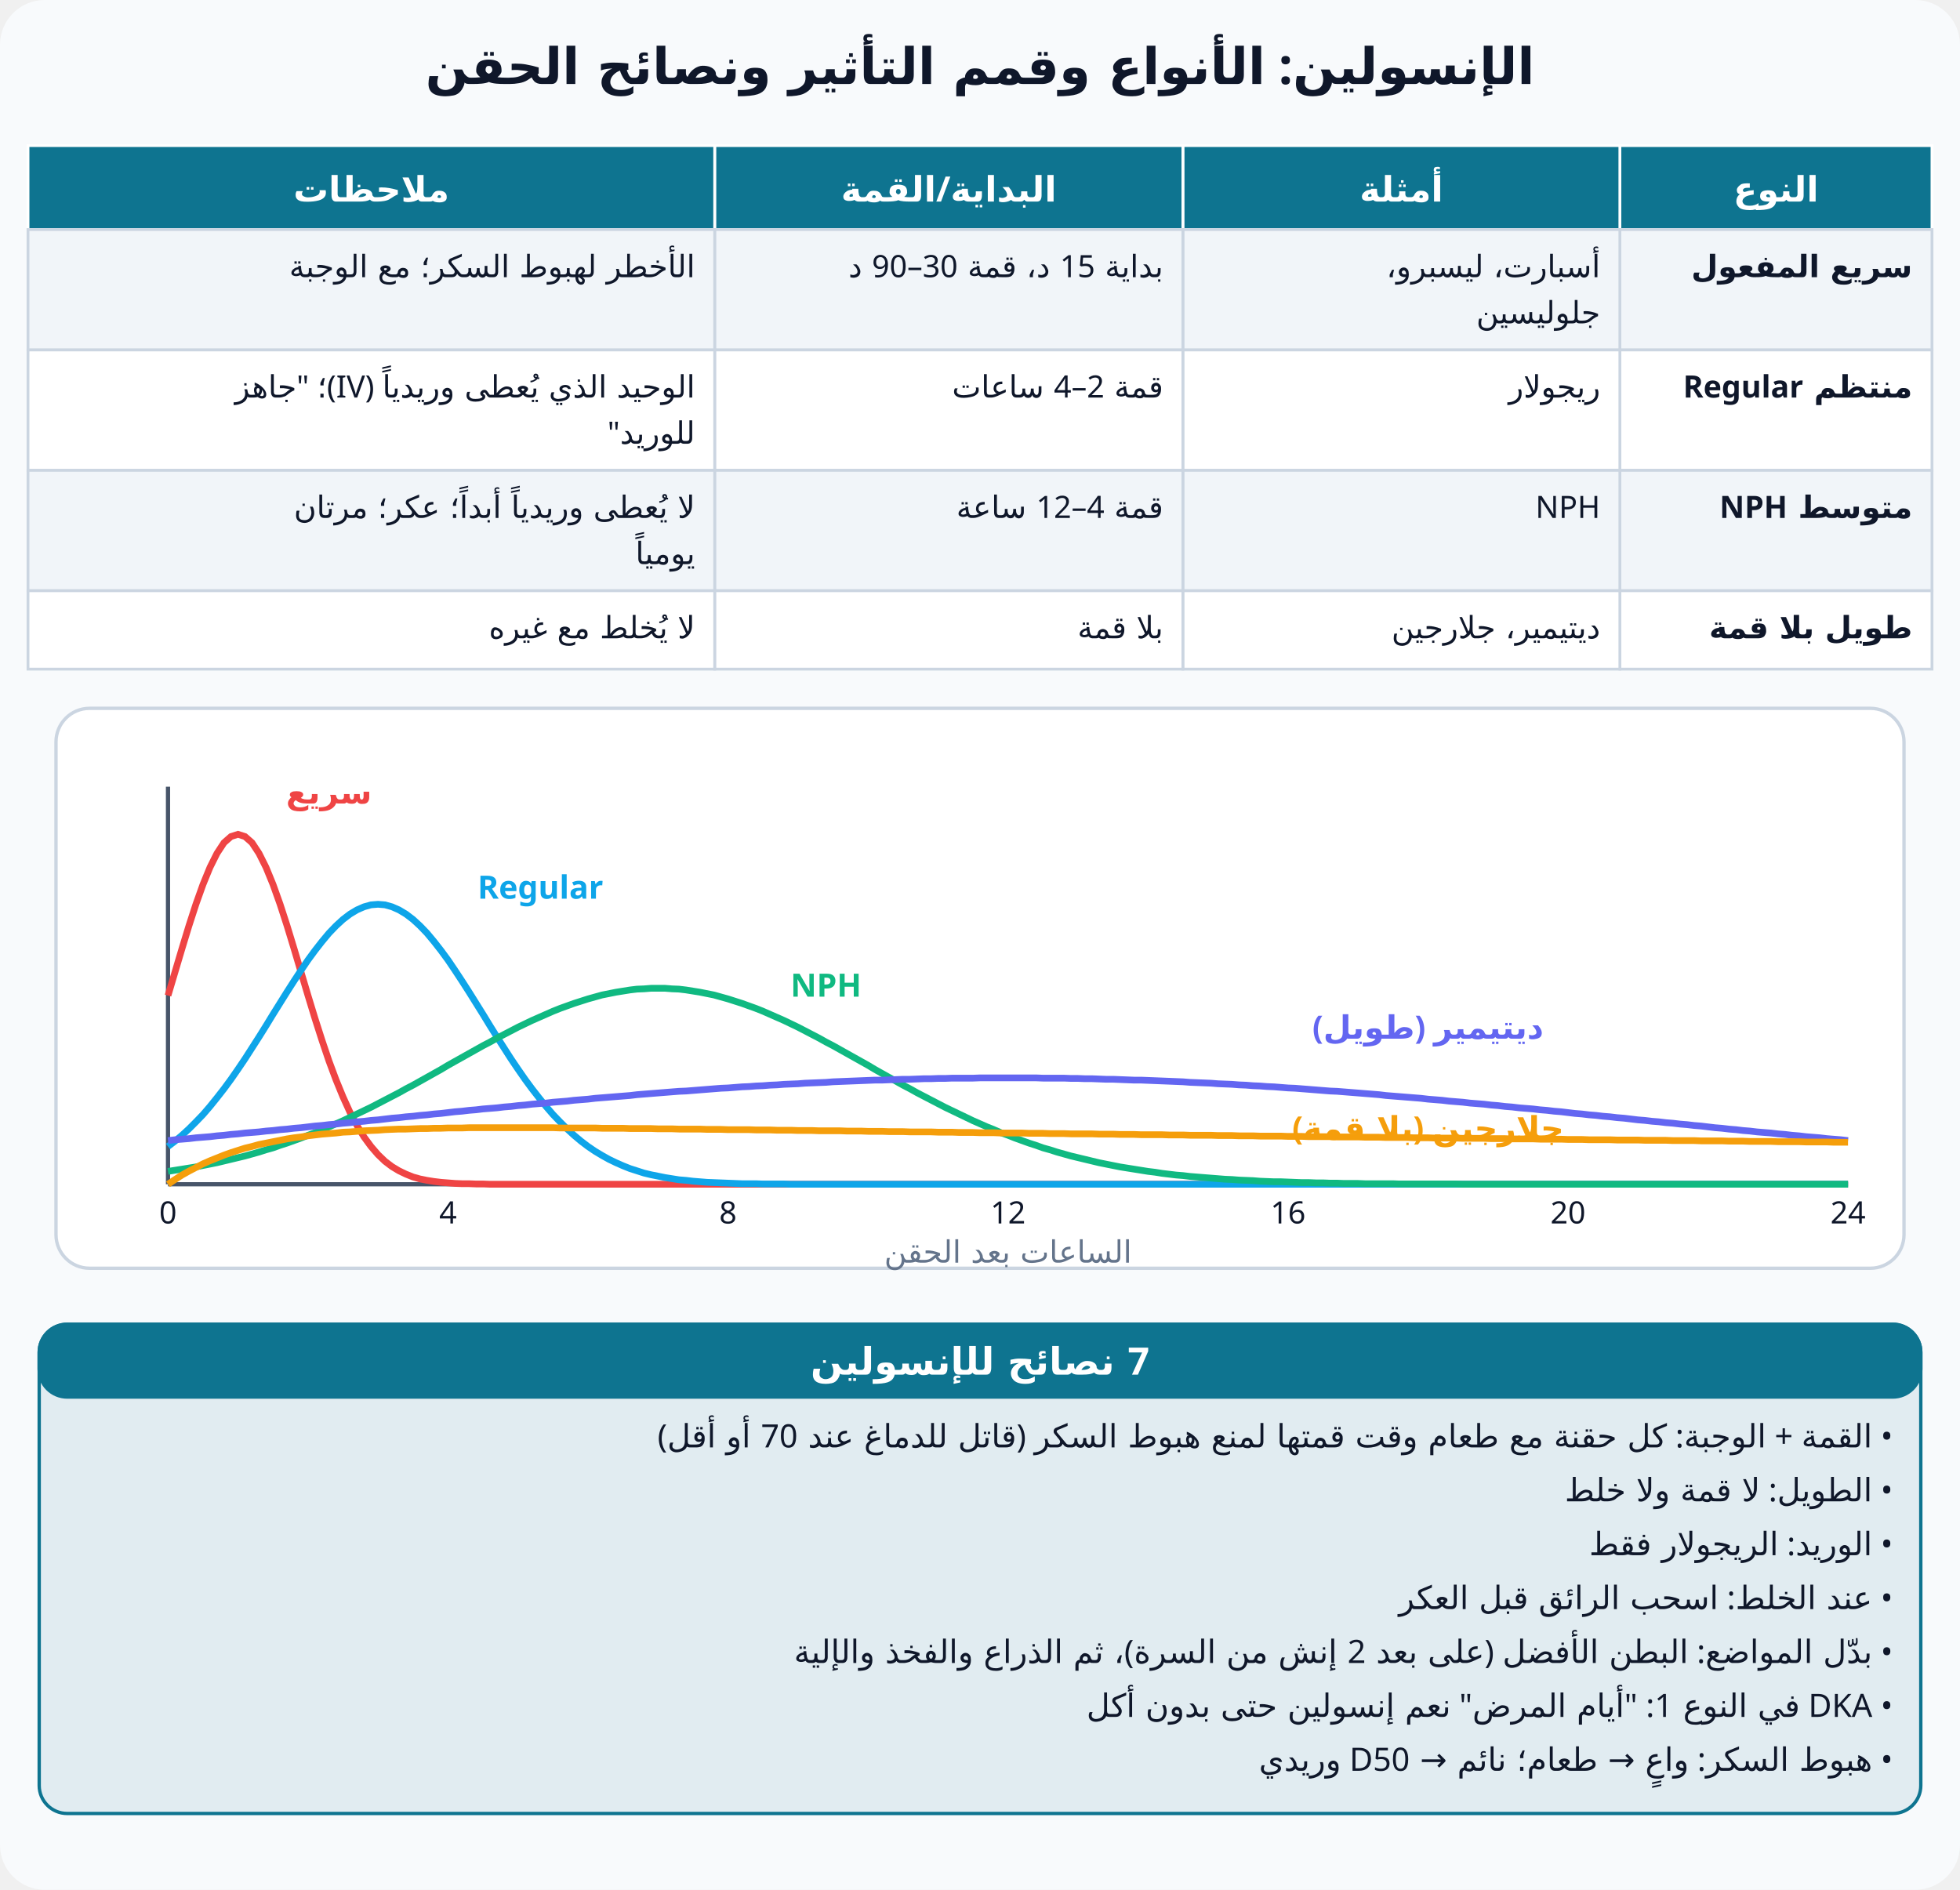
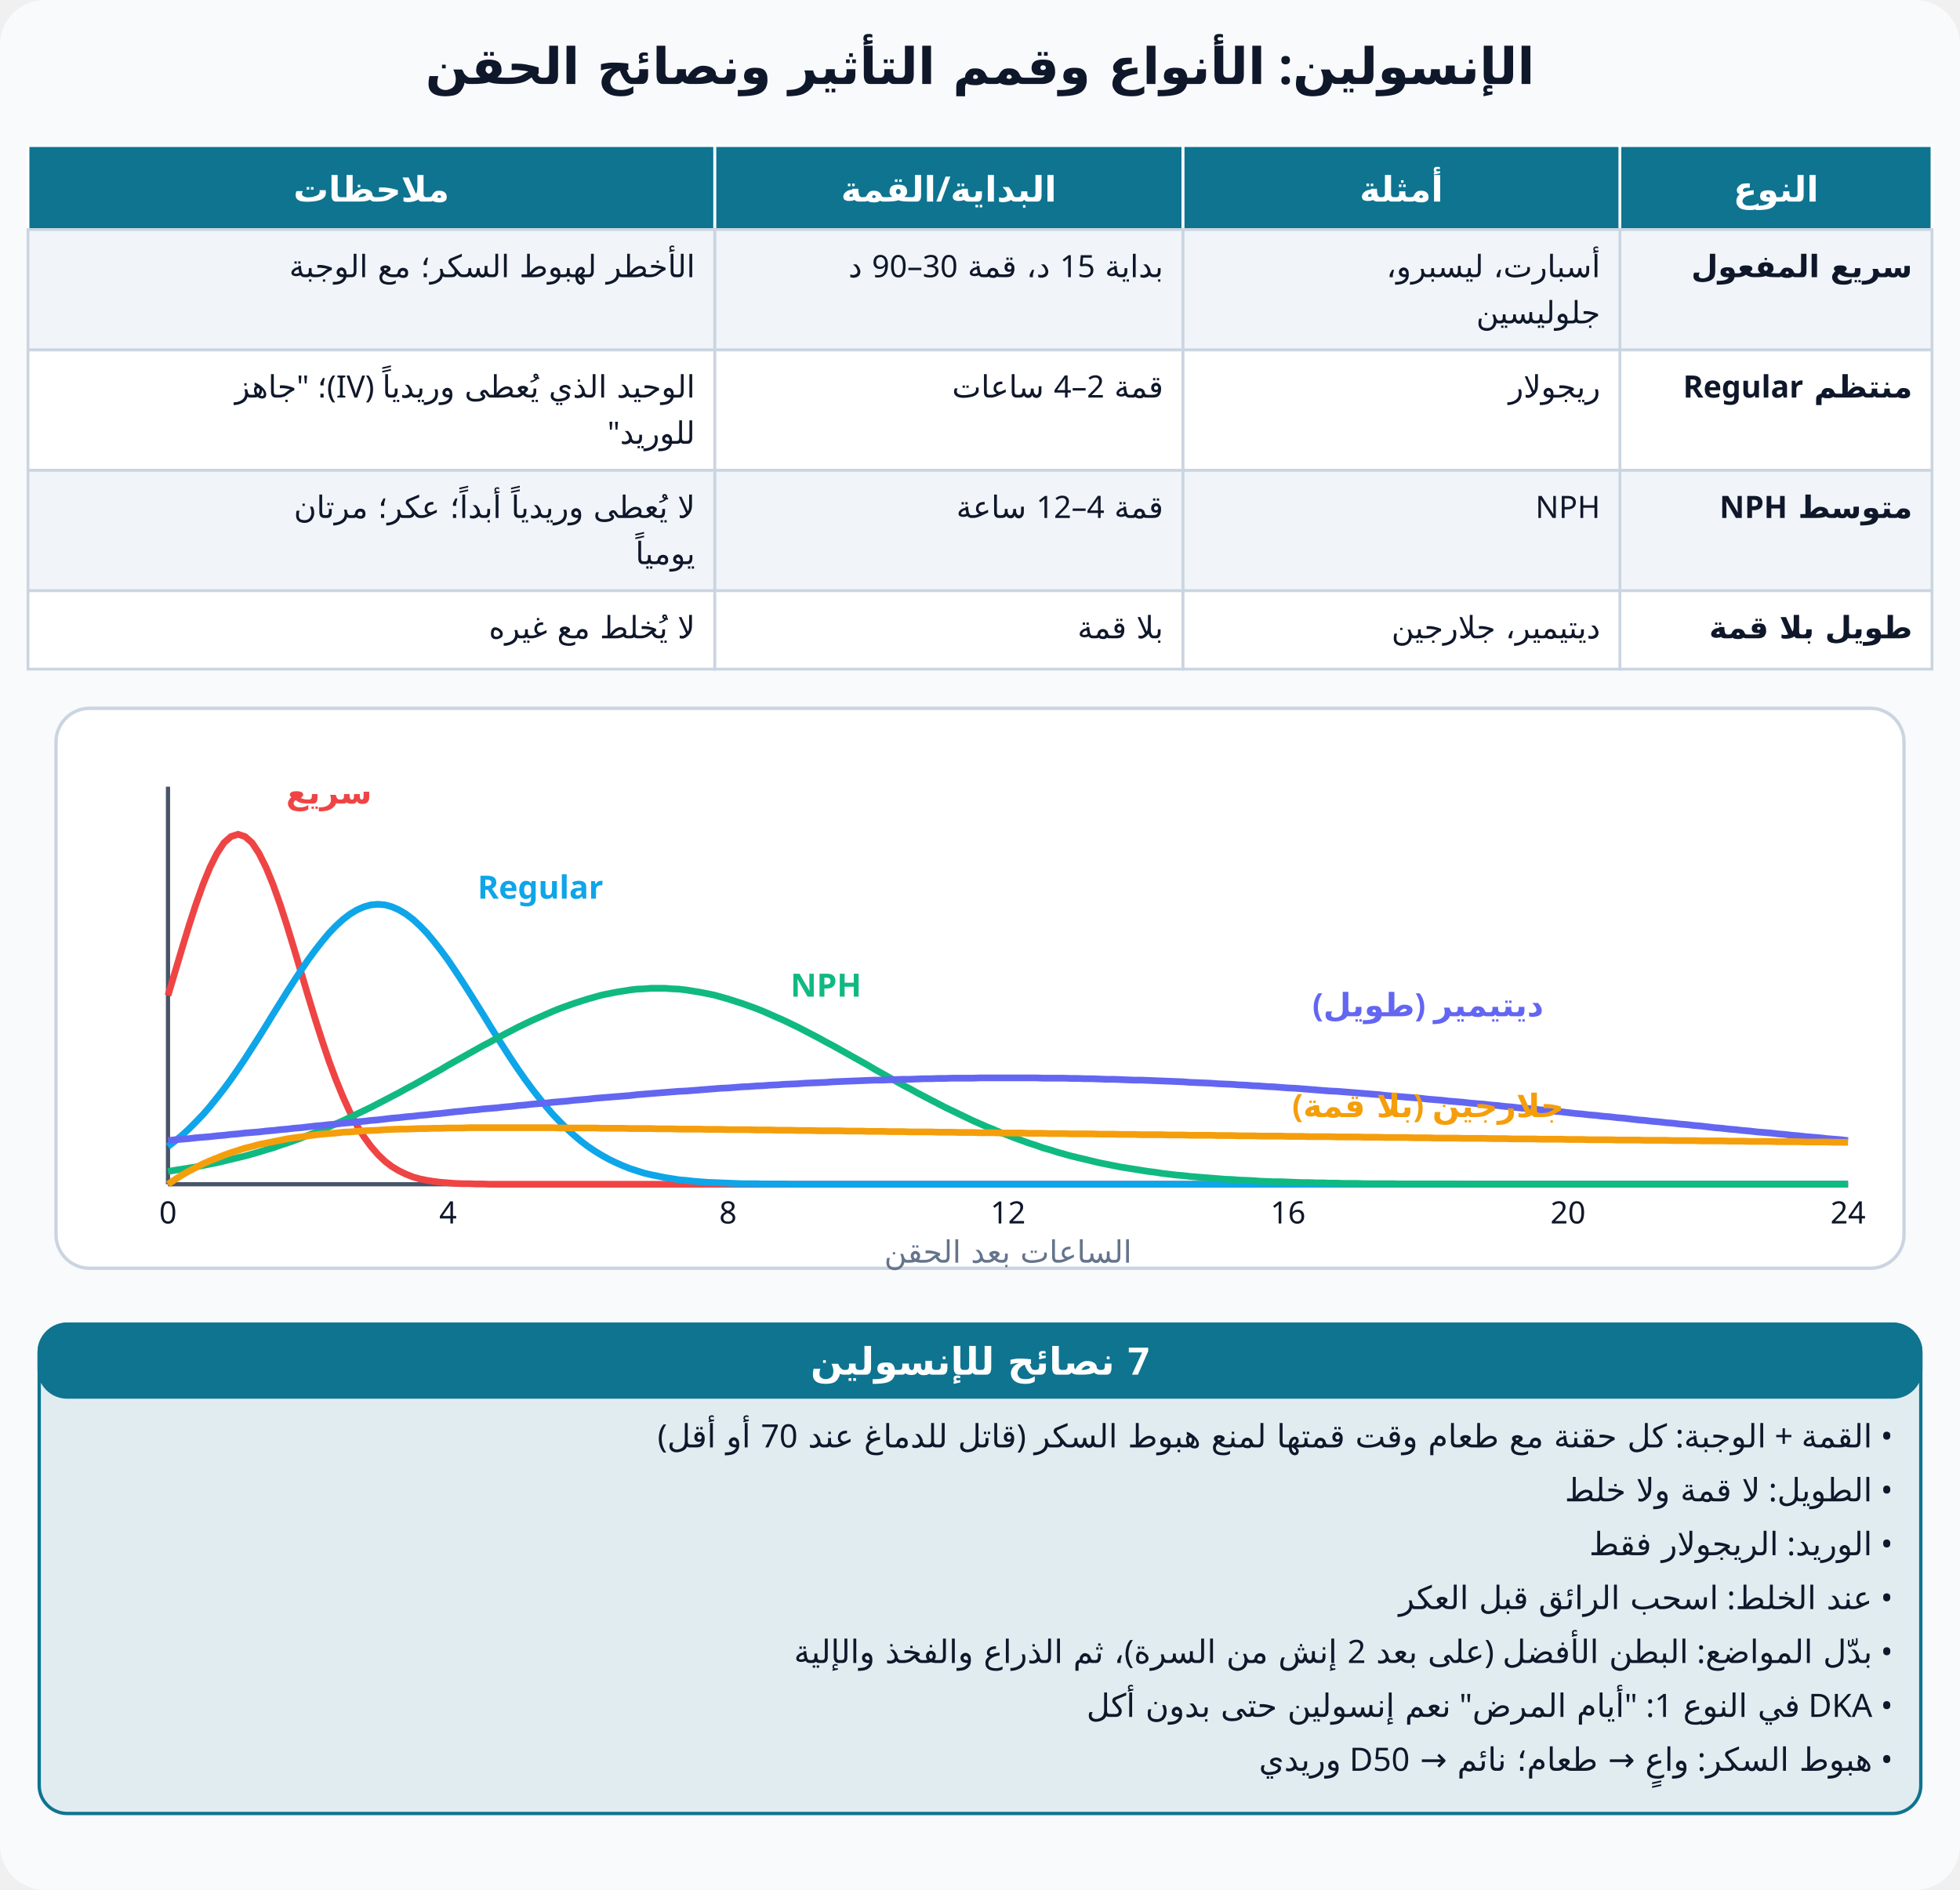
<svg xmlns="http://www.w3.org/2000/svg" viewBox="0 0 700 675" font-family="Cairo, Tahoma, sans-serif" direction="rtl">
  <rect width="700" height="675" rx="16" fill="#f8fafc" />
  <text x="350.0" y="30" text-anchor="middle" font-size="18" font-weight="800" fill="#0f172a">الإنسولين: الأنواع وقمم التأثير ونصائح الحقن</text>
  <rect x="578.525" y="52" width="111.475" height="30" rx="0" fill="#0e7490" fill-opacity="1" stroke="#fff" stroke-width="1" />
  <text x="634.262" y="72" text-anchor="middle" font-size="12.5" font-weight="800" fill="#fff">النوع</text>
  <rect x="422.459" y="52" width="156.066" height="30" rx="0" fill="#0e7490" fill-opacity="1" stroke="#fff" stroke-width="1" />
  <text x="500.492" y="72" text-anchor="middle" font-size="12.5" font-weight="800" fill="#fff">أمثلة</text>
  <rect x="255.246" y="52" width="167.213" height="30" rx="0" fill="#0e7490" fill-opacity="1" stroke="#fff" stroke-width="1" />
  <text x="338.852" y="72" text-anchor="middle" font-size="12.5" font-weight="800" fill="#fff">البداية/القمة</text>
  <rect x="10" y="52" width="245.246" height="30" rx="0" fill="#0e7490" fill-opacity="1" stroke="#fff" stroke-width="1" />
  <text x="132.623" y="72" text-anchor="middle" font-size="12.5" font-weight="800" fill="#fff">ملاحظات</text>
  <rect x="578.525" y="82" width="111.475" height="43.0" rx="0" fill="#f1f5f9" fill-opacity="1" stroke="#cbd5e1" stroke-width="1" />
  <text x="683.0" y="99" text-anchor="start" font-size="11" font-weight="800" fill="#0f172a">سريع المفعول</text>
  <rect x="422.459" y="82" width="156.066" height="43.0" rx="0" fill="#f1f5f9" fill-opacity="1" stroke="#cbd5e1" stroke-width="1" />
  <text x="571.525" y="99" text-anchor="start" font-size="11" font-weight="400" fill="#0f172a">أسبارت، ليسبرو،</text>
  <text x="571.525" y="115.5" text-anchor="start" font-size="11" font-weight="400" fill="#0f172a">جلوليسين</text>
  <rect x="255.246" y="82" width="167.213" height="43.0" rx="0" fill="#f1f5f9" fill-opacity="1" stroke="#cbd5e1" stroke-width="1" />
  <text x="415.459" y="99" text-anchor="start" font-size="11" font-weight="400" fill="#0f172a">بداية 15 د، قمة 30–90 د</text>
  <rect x="10" y="82" width="245.246" height="43.0" rx="0" fill="#f1f5f9" fill-opacity="1" stroke="#cbd5e1" stroke-width="1" />
  <text x="248.246" y="99" text-anchor="start" font-size="11" font-weight="400" fill="#0f172a">الأخطر لهبوط السكر؛ مع الوجبة</text>
  <rect x="578.525" y="125.0" width="111.475" height="43.0" rx="0" fill="#ffffff" fill-opacity="1" stroke="#cbd5e1" stroke-width="1" />
  <text x="683.0" y="142.0" text-anchor="start" font-size="11" font-weight="800" fill="#0f172a">منتظم Regular</text>
  <rect x="422.459" y="125.0" width="156.066" height="43.0" rx="0" fill="#ffffff" fill-opacity="1" stroke="#cbd5e1" stroke-width="1" />
  <text x="571.525" y="142.0" text-anchor="start" font-size="11" font-weight="400" fill="#0f172a">ريجولار</text>
  <rect x="255.246" y="125.0" width="167.213" height="43.0" rx="0" fill="#ffffff" fill-opacity="1" stroke="#cbd5e1" stroke-width="1" />
  <text x="415.459" y="142.0" text-anchor="start" font-size="11" font-weight="400" fill="#0f172a">قمة 2–4 ساعات</text>
  <rect x="10" y="125.0" width="245.246" height="43.0" rx="0" fill="#ffffff" fill-opacity="1" stroke="#cbd5e1" stroke-width="1" />
  <text x="248.246" y="142.0" text-anchor="start" font-size="11" font-weight="400" fill="#0f172a">الوحيد الذي يُعطى وريدياً (IV)؛ "جاهز</text>
  <text x="248.246" y="158.5" text-anchor="start" font-size="11" font-weight="400" fill="#0f172a">للوريد"</text>
  <rect x="578.525" y="168.0" width="111.475" height="43.0" rx="0" fill="#f1f5f9" fill-opacity="1" stroke="#cbd5e1" stroke-width="1" />
  <text x="683.0" y="185.0" text-anchor="start" font-size="11" font-weight="800" fill="#0f172a">متوسط NPH</text>
  <rect x="422.459" y="168.0" width="156.066" height="43.0" rx="0" fill="#f1f5f9" fill-opacity="1" stroke="#cbd5e1" stroke-width="1" />
  <text x="571.525" y="185.0" text-anchor="start" font-size="11" font-weight="400" fill="#0f172a">NPH</text>
  <rect x="255.246" y="168.0" width="167.213" height="43.0" rx="0" fill="#f1f5f9" fill-opacity="1" stroke="#cbd5e1" stroke-width="1" />
  <text x="415.459" y="185.0" text-anchor="start" font-size="11" font-weight="400" fill="#0f172a">قمة 4–12 ساعة</text>
  <rect x="10" y="168.0" width="245.246" height="43.0" rx="0" fill="#f1f5f9" fill-opacity="1" stroke="#cbd5e1" stroke-width="1" />
  <text x="248.246" y="185.0" text-anchor="start" font-size="11" font-weight="400" fill="#0f172a">لا يُعطى وريدياً أبداً؛ عكر؛ مرتان</text>
  <text x="248.246" y="201.5" text-anchor="start" font-size="11" font-weight="400" fill="#0f172a">يومياً</text>
  <rect x="578.525" y="211.0" width="111.475" height="28" rx="0" fill="#ffffff" fill-opacity="1" stroke="#cbd5e1" stroke-width="1" />
  <text x="683.0" y="228.0" text-anchor="start" font-size="11" font-weight="800" fill="#0f172a">طويل بلا قمة</text>
  <rect x="422.459" y="211.0" width="156.066" height="28" rx="0" fill="#ffffff" fill-opacity="1" stroke="#cbd5e1" stroke-width="1" />
  <text x="571.525" y="228.0" text-anchor="start" font-size="11" font-weight="400" fill="#0f172a">ديتيمير، جلارجين</text>
  <rect x="255.246" y="211.0" width="167.213" height="28" rx="0" fill="#ffffff" fill-opacity="1" stroke="#cbd5e1" stroke-width="1" />
  <text x="415.459" y="228.0" text-anchor="start" font-size="11" font-weight="400" fill="#0f172a">بلا قمة</text>
  <rect x="10" y="211.0" width="245.246" height="28" rx="0" fill="#ffffff" fill-opacity="1" stroke="#cbd5e1" stroke-width="1" />
  <text x="248.246" y="228.0" text-anchor="start" font-size="11" font-weight="400" fill="#0f172a">لا يُخلط مع غيره</text>
  <rect x="20" y="253.0" width="660" height="200" rx="12" fill="#fff" fill-opacity="1" stroke="#cbd5e1" stroke-width="1.2" />
  <line x1="60" y1="423.0" x2="660" y2="423.0" stroke="#475569" stroke-width="1.5" />
  <line x1="60" y1="423.0" x2="60" y2="281.0" stroke="#475569" stroke-width="1.5" />
  <text x="60.0" y="437.0" text-anchor="middle" font-size="11" font-weight="400" fill="#0f172a">0</text>
  <text x="160.0" y="437.0" text-anchor="middle" font-size="11" font-weight="400" fill="#0f172a">4</text>
  <text x="260.0" y="437.0" text-anchor="middle" font-size="11" font-weight="400" fill="#0f172a">8</text>
  <text x="360.0" y="437.0" text-anchor="middle" font-size="11" font-weight="400" fill="#0f172a">12</text>
  <text x="460.0" y="437.0" text-anchor="middle" font-size="11" font-weight="400" fill="#0f172a">16</text>
  <text x="560.0" y="437.0" text-anchor="middle" font-size="11" font-weight="400" fill="#0f172a">20</text>
  <text x="660.0" y="437.0" text-anchor="middle" font-size="11" font-weight="400" fill="#0f172a">24</text>
  <text x="360" y="451.0" text-anchor="middle" font-size="11" font-weight="400" fill="#64748b">الساعات بعد الحقن</text>
  <polyline fill="none" stroke="#ef4444" stroke-width="2.4" points="60.0,355.6 62.5,347.2 65.0,338.8 67.5,330.6 70.0,322.9 72.5,315.9 75.0,309.8 77.5,304.8 80.0,301.0 82.5,298.8 85.0,298.0 87.5,298.8 90.0,301.0 92.5,304.8 95.0,309.8 97.5,315.9 100.0,322.9 102.5,330.6 105.0,338.8 107.5,347.2 110.0,355.6 112.5,363.8 115.0,371.6 117.5,379.0 120.0,385.7 122.5,391.8 125.0,397.3 127.5,402.0 130.0,406.1 132.5,409.5 135.0,412.4 137.5,414.8 140.0,416.7 142.5,418.2 145.0,419.4 147.5,420.4 150.0,421.1 152.5,421.6 155.0,422.0 157.5,422.3 160.0,422.5 162.5,422.7 165.0,422.8 167.5,422.8 170.0,422.9 172.5,422.9 175.0,423.0 177.5,423.0 180.0,423.0 182.5,423.0 185.0,423.0 187.5,423.0 190.0,423.0 192.5,423.0 195.0,423.0 197.5,423.0 200.0,423.0 202.5,423.0 205.0,423.0 207.5,423.0 210.0,423.0 212.5,423.0 215.0,423.0 217.5,423.0 220.0,423.0 222.5,423.0 225.0,423.0 227.5,423.0 230.0,423.0 232.5,423.0 235.0,423.0 237.5,423.0 240.0,423.0 242.5,423.0 245.0,423.0 247.5,423.0 250.0,423.0 252.5,423.0 255.0,423.0 257.5,423.0 260.0,423.0 262.5,423.0 265.0,423.0 267.5,423.0 270.0,423.0 272.5,423.0 275.0,423.0 277.5,423.0 280.0,423.0 282.5,423.0 285.0,423.0 287.5,423.0 290.0,423.0 292.5,423.0 295.0,423.0 297.5,423.0 300.0,423.0 302.5,423.0 305.0,423.0 307.5,423.0 310.0,423.0 312.5,423.0 315.0,423.0 317.5,423.0 320.0,423.0 322.5,423.0 325.0,423.0 327.5,423.0 330.0,423.0 332.5,423.0 335.0,423.0 337.5,423.0 340.0,423.0 342.5,423.0 345.0,423.0 347.5,423.0 350.0,423.0 352.5,423.0 355.0,423.0 357.5,423.0 360.0,423.0 362.5,423.0 365.0,423.0 367.5,423.0 370.0,423.0 372.5,423.0 375.0,423.0 377.5,423.0 380.0,423.0 382.5,423.0 385.0,423.0 387.5,423.0 390.0,423.0 392.5,423.0 395.0,423.0 397.5,423.0 400.0,423.0 402.5,423.0 405.0,423.0 407.5,423.0 410.0,423.0 412.5,423.0 415.0,423.0 417.5,423.0 420.0,423.0 422.5,423.0 425.0,423.0 427.5,423.0 430.0,423.0 432.5,423.0 435.0,423.0 437.5,423.0 440.0,423.0 442.5,423.0 445.0,423.0 447.5,423.0 450.0,423.0 452.5,423.0 455.0,423.0 457.5,423.0 460.0,423.0 462.5,423.0 465.0,423.0 467.5,423.0 470.0,423.0 472.5,423.0 475.0,423.0 477.5,423.0 480.0,423.0 482.5,423.0 485.0,423.0 487.5,423.0 490.0,423.0 492.5,423.0 495.0,423.0 497.5,423.0 500.0,423.0 502.5,423.0 505.0,423.0 507.5,423.0 510.0,423.0 512.5,423.0 515.0,423.0 517.5,423.0 520.0,423.0 522.5,423.0 525.0,423.0 527.5,423.0 530.0,423.0 532.5,423.0 535.0,423.0 537.5,423.0 540.0,423.0 542.5,423.0 545.0,423.0 547.5,423.0 550.0,423.0 552.5,423.0 555.0,423.0 557.5,423.0 560.0,423.0 562.5,423.0 565.0,423.0 567.5,423.0 570.0,423.0 572.5,423.0 575.0,423.0 577.5,423.0 580.0,423.0 582.5,423.0 585.0,423.0 587.5,423.0 590.0,423.0 592.5,423.0 595.0,423.0 597.5,423.0 600.0,423.0 602.5,423.0 605.0,423.0 607.5,423.0 610.0,423.0 612.5,423.0 615.0,423.0 617.5,423.0 620.0,423.0 622.5,423.0 625.0,423.0 627.5,423.0 630.0,423.0 632.5,423.0 635.0,423.0 637.5,423.0 640.0,423.0 642.5,423.0 645.0,423.0 647.5,423.0 650.0,423.0 652.5,423.0 655.0,423.0 657.5,423.0 660.0,423.0" />
  <text x="117.5" y="287.0" text-anchor="middle" font-size="11.5" font-weight="700" fill="#ef4444">سريع</text>
  <polyline fill="none" stroke="#0ea5e9" stroke-width="2.4" points="60.0,409.5 62.5,407.6 65.0,405.5 67.5,403.2 70.0,400.7 72.5,398.1 75.0,395.2 77.5,392.1 80.0,388.9 82.5,385.5 85.0,381.9 87.5,378.2 90.0,374.3 92.5,370.4 95.0,366.4 97.5,362.3 100.0,358.3 102.5,354.3 105.0,350.4 107.5,346.6 110.0,342.9 112.5,339.5 115.0,336.3 117.5,333.3 120.0,330.7 122.5,328.4 125.0,326.5 127.5,325.0 130.0,323.9 132.5,323.2 135.0,323.0 137.5,323.2 140.0,323.9 142.5,325.0 145.0,326.5 147.5,328.4 150.0,330.7 152.5,333.3 155.0,336.3 157.5,339.5 160.0,342.9 162.5,346.6 165.0,350.4 167.5,354.3 170.0,358.3 172.5,362.3 175.0,366.4 177.5,370.4 180.0,374.3 182.5,378.2 185.0,381.9 187.5,385.5 190.0,388.9 192.5,392.1 195.0,395.2 197.5,398.1 200.0,400.7 202.5,403.2 205.0,405.5 207.5,407.6 210.0,409.5 212.5,411.2 215.0,412.7 217.5,414.1 220.0,415.3 222.5,416.4 225.0,417.4 227.5,418.2 230.0,419.0 232.5,419.6 235.0,420.1 237.5,420.6 240.0,421.0 242.5,421.4 245.0,421.6 247.5,421.9 250.0,422.1 252.5,422.3 255.0,422.4 257.5,422.5 260.0,422.6 262.5,422.7 265.0,422.8 267.5,422.8 270.0,422.8 272.5,422.9 275.0,422.9 277.5,422.9 280.0,422.9 282.5,423.0 285.0,423.0 287.5,423.0 290.0,423.0 292.5,423.0 295.0,423.0 297.5,423.0 300.0,423.0 302.5,423.0 305.0,423.0 307.5,423.0 310.0,423.0 312.5,423.0 315.0,423.0 317.5,423.0 320.0,423.0 322.5,423.0 325.0,423.0 327.5,423.0 330.0,423.0 332.5,423.0 335.0,423.0 337.5,423.0 340.0,423.0 342.5,423.0 345.0,423.0 347.5,423.0 350.0,423.0 352.5,423.0 355.0,423.0 357.5,423.0 360.0,423.0 362.5,423.0 365.0,423.0 367.5,423.0 370.0,423.0 372.5,423.0 375.0,423.0 377.5,423.0 380.0,423.0 382.5,423.0 385.0,423.0 387.5,423.0 390.0,423.0 392.5,423.0 395.0,423.0 397.5,423.0 400.0,423.0 402.5,423.0 405.0,423.0 407.5,423.0 410.0,423.0 412.5,423.0 415.0,423.0 417.5,423.0 420.0,423.0 422.5,423.0 425.0,423.0 427.5,423.0 430.0,423.0 432.5,423.0 435.0,423.0 437.5,423.0 440.0,423.0 442.5,423.0 445.0,423.0 447.5,423.0 450.0,423.0 452.5,423.0 455.0,423.0 457.5,423.0 460.0,423.0 462.5,423.0 465.0,423.0 467.5,423.0 470.0,423.0 472.5,423.0 475.0,423.0 477.5,423.0 480.0,423.0 482.5,423.0 485.0,423.0 487.5,423.0 490.0,423.0 492.5,423.0 495.0,423.0 497.5,423.0 500.0,423.0 502.5,423.0 505.0,423.0 507.5,423.0 510.0,423.0 512.5,423.0 515.0,423.0 517.5,423.0 520.0,423.0 522.5,423.0 525.0,423.0 527.5,423.0 530.0,423.0 532.5,423.0 535.0,423.0 537.5,423.0 540.0,423.0 542.5,423.0 545.0,423.0 547.5,423.0 550.0,423.0 552.5,423.0 555.0,423.0 557.5,423.0 560.0,423.0 562.5,423.0 565.0,423.0 567.5,423.0 570.0,423.0 572.5,423.0 575.0,423.0 577.5,423.0 580.0,423.0 582.5,423.0 585.0,423.0 587.5,423.0 590.0,423.0 592.5,423.0 595.0,423.0 597.5,423.0 600.0,423.0 602.5,423.0 605.0,423.0 607.5,423.0 610.0,423.0 612.5,423.0 615.0,423.0 617.5,423.0 620.0,423.0 622.5,423.0 625.0,423.0 627.5,423.0 630.0,423.0 632.5,423.0 635.0,423.0 637.5,423.0 640.0,423.0 642.5,423.0 645.0,423.0 647.5,423.0 650.0,423.0 652.5,423.0 655.0,423.0 657.5,423.0 660.0,423.0" />
  <text x="193.0" y="321.0" text-anchor="middle" font-size="11.5" font-weight="700" fill="#0ea5e9">Regular</text>
  <polyline fill="none" stroke="#10b981" stroke-width="2.4" points="60.0,418.4 62.5,418.0 65.0,417.6 67.5,417.2 70.0,416.8 72.5,416.3 75.0,415.8 77.5,415.3 80.0,414.7 82.5,414.1 85.0,413.5 87.5,412.9 90.0,412.2 92.5,411.5 95.0,410.7 97.5,410.0 100.0,409.1 102.5,408.3 105.0,407.4 107.5,406.5 110.0,405.5 112.5,404.6 115.0,403.5 117.5,402.5 120.0,401.4 122.5,400.3 125.0,399.1 127.5,397.9 130.0,396.7 132.5,395.5 135.0,394.2 137.5,392.9 140.0,391.6 142.5,390.3 145.0,388.9 147.5,387.6 150.0,386.2 152.5,384.8 155.0,383.4 157.5,382.0 160.0,380.5 162.5,379.1 165.0,377.7 167.5,376.3 170.0,374.9 172.5,373.5 175.0,372.2 177.5,370.8 180.0,369.5 182.5,368.2 185.0,366.9 187.5,365.7 190.0,364.5 192.5,363.4 195.0,362.3 197.5,361.2 200.0,360.2 202.5,359.3 205.0,358.4 207.5,357.6 210.0,356.8 212.5,356.1 215.0,355.4 217.5,354.9 220.0,354.4 222.5,354.0 225.0,353.6 227.5,353.3 230.0,353.2 232.5,353.0 235.0,353.0 237.5,353.0 240.0,353.2 242.5,353.3 245.0,353.6 247.5,354.0 250.0,354.4 252.5,354.9 255.0,355.4 257.5,356.1 260.0,356.8 262.5,357.6 265.0,358.4 267.5,359.3 270.0,360.2 272.5,361.2 275.0,362.3 277.5,363.4 280.0,364.5 282.5,365.7 285.0,366.9 287.5,368.2 290.0,369.5 292.5,370.8 295.0,372.2 297.5,373.5 300.0,374.9 302.5,376.3 305.0,377.7 307.5,379.1 310.0,380.5 312.5,382.0 315.0,383.4 317.5,384.8 320.0,386.2 322.5,387.6 325.0,388.9 327.5,390.3 330.0,391.6 332.5,392.9 335.0,394.2 337.5,395.5 340.0,396.7 342.5,397.9 345.0,399.1 347.5,400.3 350.0,401.4 352.5,402.5 355.0,403.5 357.5,404.6 360.0,405.5 362.5,406.5 365.0,407.4 367.5,408.3 370.0,409.1 372.5,410.0 375.0,410.7 377.5,411.5 380.0,412.2 382.5,412.9 385.0,413.5 387.5,414.1 390.0,414.7 392.5,415.3 395.0,415.8 397.5,416.3 400.0,416.8 402.5,417.2 405.0,417.6 407.5,418.0 410.0,418.4 412.5,418.7 415.0,419.1 417.5,419.4 420.0,419.7 422.5,419.9 425.0,420.2 427.5,420.4 430.0,420.6 432.5,420.8 435.0,421.0 437.5,421.2 440.0,421.3 442.5,421.5 445.0,421.6 447.5,421.7 450.0,421.9 452.5,422.0 455.0,422.1 457.5,422.1 460.0,422.2 462.5,422.3 465.0,422.4 467.5,422.4 470.0,422.5 472.5,422.5 475.0,422.6 477.5,422.6 480.0,422.7 482.5,422.7 485.0,422.7 487.5,422.8 490.0,422.8 492.5,422.8 495.0,422.8 497.5,422.8 500.0,422.9 502.5,422.9 505.0,422.9 507.5,422.9 510.0,422.9 512.5,422.9 515.0,422.9 517.5,422.9 520.0,422.9 522.5,423.0 525.0,423.0 527.5,423.0 530.0,423.0 532.5,423.0 535.0,423.0 537.5,423.0 540.0,423.0 542.5,423.0 545.0,423.0 547.5,423.0 550.0,423.0 552.5,423.0 555.0,423.0 557.5,423.0 560.0,423.0 562.5,423.0 565.0,423.0 567.5,423.0 570.0,423.0 572.5,423.0 575.0,423.0 577.5,423.0 580.0,423.0 582.5,423.0 585.0,423.0 587.5,423.0 590.0,423.0 592.5,423.0 595.0,423.0 597.5,423.0 600.0,423.0 602.5,423.0 605.0,423.0 607.5,423.0 610.0,423.0 612.5,423.0 615.0,423.0 617.5,423.0 620.0,423.0 622.5,423.0 625.0,423.0 627.5,423.0 630.0,423.0 632.5,423.0 635.0,423.0 637.5,423.0 640.0,423.0 642.5,423.0 645.0,423.0 647.5,423.0 650.0,423.0 652.5,423.0 655.0,423.0 657.5,423.0 660.0,423.0" />
  <text x="295.0" y="356.0" text-anchor="middle" font-size="11.5" font-weight="700" fill="#10b981">NPH</text>
  <polyline fill="none" stroke="#6366f1" stroke-width="2.4" points="60.0,407.4 62.5,407.1 65.0,406.9 67.5,406.7 70.0,406.4 72.5,406.2 75.0,406.0 77.5,405.7 80.0,405.5 82.5,405.2 85.0,405.0 87.5,404.7 90.0,404.5 92.5,404.3 95.0,404.0 97.5,403.8 100.0,403.5 102.5,403.3 105.0,403.0 107.5,402.8 110.0,402.5 112.5,402.2 115.0,402.0 117.5,401.7 120.0,401.5 122.5,401.2 125.0,401.0 127.5,400.7 130.0,400.5 132.5,400.2 135.0,400.0 137.5,399.7 140.0,399.4 142.5,399.2 145.0,398.9 147.5,398.7 150.0,398.4 152.5,398.2 155.0,397.9 157.5,397.7 160.0,397.4 162.5,397.1 165.0,396.9 167.5,396.6 170.0,396.4 172.5,396.1 175.0,395.9 177.5,395.7 180.0,395.4 182.5,395.2 185.0,394.9 187.5,394.7 190.0,394.4 192.5,394.2 195.0,394.0 197.5,393.7 200.0,393.5 202.5,393.3 205.0,393.0 207.5,392.8 210.0,392.6 212.5,392.3 215.0,392.1 217.5,391.9 220.0,391.7 222.5,391.5 225.0,391.3 227.5,391.0 230.0,390.8 232.5,390.6 235.0,390.4 237.5,390.2 240.0,390.0 242.5,389.8 245.0,389.7 247.5,389.5 250.0,389.3 252.5,389.1 255.0,388.9 257.5,388.7 260.0,388.6 262.5,388.4 265.0,388.2 267.5,388.1 270.0,387.9 272.5,387.8 275.0,387.6 277.5,387.5 280.0,387.3 282.5,387.2 285.0,387.1 287.5,386.9 290.0,386.8 292.5,386.7 295.0,386.6 297.5,386.4 300.0,386.3 302.5,386.2 305.0,386.1 307.5,386.0 310.0,385.9 312.5,385.8 315.0,385.8 317.5,385.7 320.0,385.6 322.5,385.5 325.0,385.5 327.5,385.4 330.0,385.3 332.5,385.3 335.0,385.2 337.5,385.2 340.0,385.1 342.5,385.1 345.0,385.1 347.5,385.1 350.0,385.0 352.5,385.0 355.0,385.0 357.5,385.0 360.0,385.0 362.5,385.0 365.0,385.0 367.5,385.0 370.0,385.0 372.5,385.1 375.0,385.1 377.5,385.1 380.0,385.1 382.5,385.2 385.0,385.2 387.5,385.3 390.0,385.3 392.5,385.4 395.0,385.5 397.5,385.5 400.0,385.6 402.5,385.7 405.0,385.8 407.5,385.8 410.0,385.9 412.5,386.0 415.0,386.1 417.5,386.2 420.0,386.3 422.5,386.4 425.0,386.6 427.5,386.7 430.0,386.8 432.5,386.9 435.0,387.1 437.5,387.2 440.0,387.3 442.5,387.5 445.0,387.6 447.5,387.8 450.0,387.9 452.5,388.1 455.0,388.2 457.5,388.4 460.0,388.6 462.5,388.7 465.0,388.9 467.5,389.1 470.0,389.3 472.5,389.5 475.0,389.7 477.5,389.8 480.0,390.0 482.5,390.2 485.0,390.4 487.5,390.6 490.0,390.8 492.5,391.0 495.0,391.3 497.5,391.5 500.0,391.7 502.5,391.9 505.0,392.1 507.5,392.3 510.0,392.6 512.5,392.8 515.0,393.0 517.5,393.3 520.0,393.5 522.5,393.7 525.0,394.0 527.5,394.2 530.0,394.4 532.5,394.7 535.0,394.9 537.5,395.2 540.0,395.4 542.5,395.7 545.0,395.9 547.5,396.1 550.0,396.4 552.5,396.6 555.0,396.9 557.5,397.1 560.0,397.4 562.5,397.7 565.0,397.9 567.5,398.2 570.0,398.4 572.5,398.7 575.0,398.9 577.5,399.2 580.0,399.4 582.5,399.7 585.0,400.0 587.5,400.2 590.0,400.5 592.5,400.7 595.0,401.0 597.5,401.2 600.0,401.5 602.5,401.7 605.0,402.0 607.5,402.2 610.0,402.5 612.5,402.8 615.0,403.0 617.5,403.3 620.0,403.5 622.5,403.8 625.0,404.0 627.5,404.3 630.0,404.5 632.5,404.7 635.0,405.0 637.5,405.2 640.0,405.5 642.5,405.7 645.0,406.0 647.5,406.2 650.0,406.4 652.5,406.7 655.0,406.9 657.5,407.1 660.0,407.4" />
-   <text x="510.0" y="371.0" text-anchor="middle" font-size="11.5" font-weight="700" fill="#6366f1">ديتيمير (طويل)</text>
+   <text x="510.0" y="363.0" text-anchor="middle" font-size="11.5" font-weight="700" fill="#6366f1">ديتيمير (طويل)</text>
  <polyline fill="none" stroke="#f59e0b" stroke-width="2.4" points="60.0,423.0 62.5,421.3 65.0,419.7 67.5,418.3 70.0,417.0 72.5,415.7 75.0,414.6 77.5,413.6 80.0,412.6 82.5,411.7 85.0,410.9 87.5,410.1 90.0,409.5 92.5,408.8 95.0,408.3 97.5,407.8 100.0,407.3 102.5,406.8 105.0,406.4 107.5,406.1 110.0,405.7 112.5,405.4 115.0,405.1 117.5,404.9 120.0,404.7 122.5,404.4 125.0,404.3 127.5,404.1 130.0,403.9 132.5,403.8 135.0,403.7 137.5,403.5 140.0,403.4 142.5,403.3 145.0,403.3 147.5,403.2 150.0,403.1 152.5,403.1 155.0,403.0 157.5,403.0 160.0,402.9 162.5,402.9 165.0,402.9 167.5,402.8 170.0,402.8 172.5,402.8 175.0,402.8 177.5,402.8 180.0,402.8 182.5,402.8 185.0,402.8 187.5,402.8 190.0,402.8 192.5,402.8 195.0,402.8 197.5,402.8 200.0,402.9 202.5,402.9 205.0,402.9 207.5,402.9 210.0,402.9 212.5,402.9 215.0,403.0 217.5,403.0 220.0,403.0 222.5,403.0 225.0,403.1 227.5,403.1 230.0,403.1 232.5,403.1 235.0,403.2 237.5,403.2 240.0,403.2 242.5,403.3 245.0,403.3 247.5,403.3 250.0,403.3 252.5,403.4 255.0,403.4 257.5,403.4 260.0,403.5 262.5,403.5 265.0,403.5 267.5,403.5 270.0,403.6 272.5,403.6 275.0,403.6 277.5,403.7 280.0,403.7 282.5,403.7 285.0,403.8 287.5,403.8 290.0,403.8 292.5,403.9 295.0,403.9 297.5,403.9 300.0,403.9 302.5,404.0 305.0,404.0 307.5,404.0 310.0,404.1 312.5,404.1 315.0,404.1 317.5,404.2 320.0,404.2 322.5,404.2 325.0,404.3 327.5,404.3 330.0,404.3 332.5,404.3 335.0,404.4 337.5,404.4 340.0,404.4 342.5,404.5 345.0,404.5 347.5,404.5 350.0,404.6 352.5,404.6 355.0,404.6 357.5,404.7 360.0,404.7 362.5,404.7 365.0,404.7 367.5,404.8 370.0,404.8 372.5,404.8 375.0,404.9 377.5,404.9 380.0,404.9 382.5,405.0 385.0,405.0 387.5,405.0 390.0,405.0 392.5,405.1 395.0,405.1 397.5,405.1 400.0,405.2 402.5,405.2 405.0,405.2 407.5,405.3 410.0,405.3 412.5,405.3 415.0,405.3 417.5,405.4 420.0,405.4 422.5,405.4 425.0,405.5 427.5,405.5 430.0,405.5 432.5,405.5 435.0,405.6 437.5,405.6 440.0,405.6 442.5,405.7 445.0,405.7 447.5,405.7 450.0,405.8 452.5,405.8 455.0,405.8 457.5,405.8 460.0,405.9 462.5,405.9 465.0,405.9 467.5,406.0 470.0,406.0 472.5,406.0 475.0,406.0 477.5,406.1 480.0,406.1 482.5,406.1 485.0,406.1 487.5,406.2 490.0,406.2 492.5,406.2 495.0,406.3 497.5,406.3 500.0,406.3 502.5,406.3 505.0,406.4 507.5,406.4 510.0,406.4 512.5,406.5 515.0,406.5 517.5,406.5 520.0,406.5 522.5,406.6 525.0,406.6 527.5,406.6 530.0,406.6 532.5,406.7 535.0,406.7 537.5,406.7 540.0,406.8 542.5,406.8 545.0,406.8 547.5,406.8 550.0,406.9 552.5,406.9 555.0,406.9 557.5,406.9 560.0,407.0 562.5,407.0 565.0,407.0 567.5,407.1 570.0,407.1 572.5,407.1 575.0,407.1 577.5,407.2 580.0,407.2 582.5,407.2 585.0,407.2 587.5,407.3 590.0,407.3 592.5,407.3 595.0,407.3 597.5,407.4 600.0,407.4 602.5,407.4 605.0,407.4 607.5,407.5 610.0,407.5 612.5,407.5 615.0,407.5 617.5,407.6 620.0,407.6 622.5,407.6 625.0,407.7 627.5,407.7 630.0,407.7 632.5,407.7 635.0,407.8 637.5,407.8 640.0,407.8 642.5,407.8 645.0,407.9 647.5,407.9 650.0,407.9 652.5,407.9 655.0,408.0 657.5,408.0 660.0,408.0" />
-   <text x="510.0" y="407.0" text-anchor="middle" font-size="11.5" font-weight="700" fill="#f59e0b">جلارجين (بلا قمة)</text>
+   <text x="510.0" y="399.0" text-anchor="middle" font-size="11.5" font-weight="700" fill="#f59e0b">جلارجين (بلا قمة)</text>
  <rect x="14.0" y="473.0" width="672.0" height="174.75" rx="10" fill="#0e7490" fill-opacity="0.1" stroke="#0e7490" stroke-width="1.2" />
  <rect x="14.0" y="473.0" width="672.0" height="26" rx="10" fill="#0e7490" fill-opacity="1" stroke="#0e7490" stroke-width="1.2" />
  <text x="350.0" y="491.0" text-anchor="middle" font-size="13.5" font-weight="800" fill="#fff">7 نصائح للإنسولين</text>
  <text x="676.0" y="517.0" text-anchor="start" font-size="11.5" font-weight="400" fill="#0f172a">• القمة + الوجبة: كل حقنة مع طعام وقت قمتها لمنع هبوط السكر (قاتل للدماغ عند 70 أو أقل)</text>
  <text x="676.0" y="536.25" text-anchor="start" font-size="11.5" font-weight="400" fill="#0f172a">• الطويل: لا قمة ولا خلط</text>
  <text x="676.0" y="555.5" text-anchor="start" font-size="11.5" font-weight="400" fill="#0f172a">• الوريد: الريجولار فقط</text>
  <text x="676.0" y="574.75" text-anchor="start" font-size="11.5" font-weight="400" fill="#0f172a">• عند الخلط: اسحب الرائق قبل العكر</text>
  <text x="676.0" y="594.0" text-anchor="start" font-size="11.5" font-weight="400" fill="#0f172a">• بدّل المواضع: البطن الأفضل (على بعد 2 إنش من السرة)، ثم الذراع والفخذ والإلية</text>
  <text x="676.0" y="613.25" text-anchor="start" font-size="11.5" font-weight="400" fill="#0f172a">• DKA في النوع 1: "أيام المرض" نعم إنسولين حتى بدون أكل</text>
  <text x="676.0" y="632.5" text-anchor="start" font-size="11.5" font-weight="400" fill="#0f172a">• هبوط السكر: واعٍ → طعام؛ نائم → D50 وريدي</text>
</svg>
